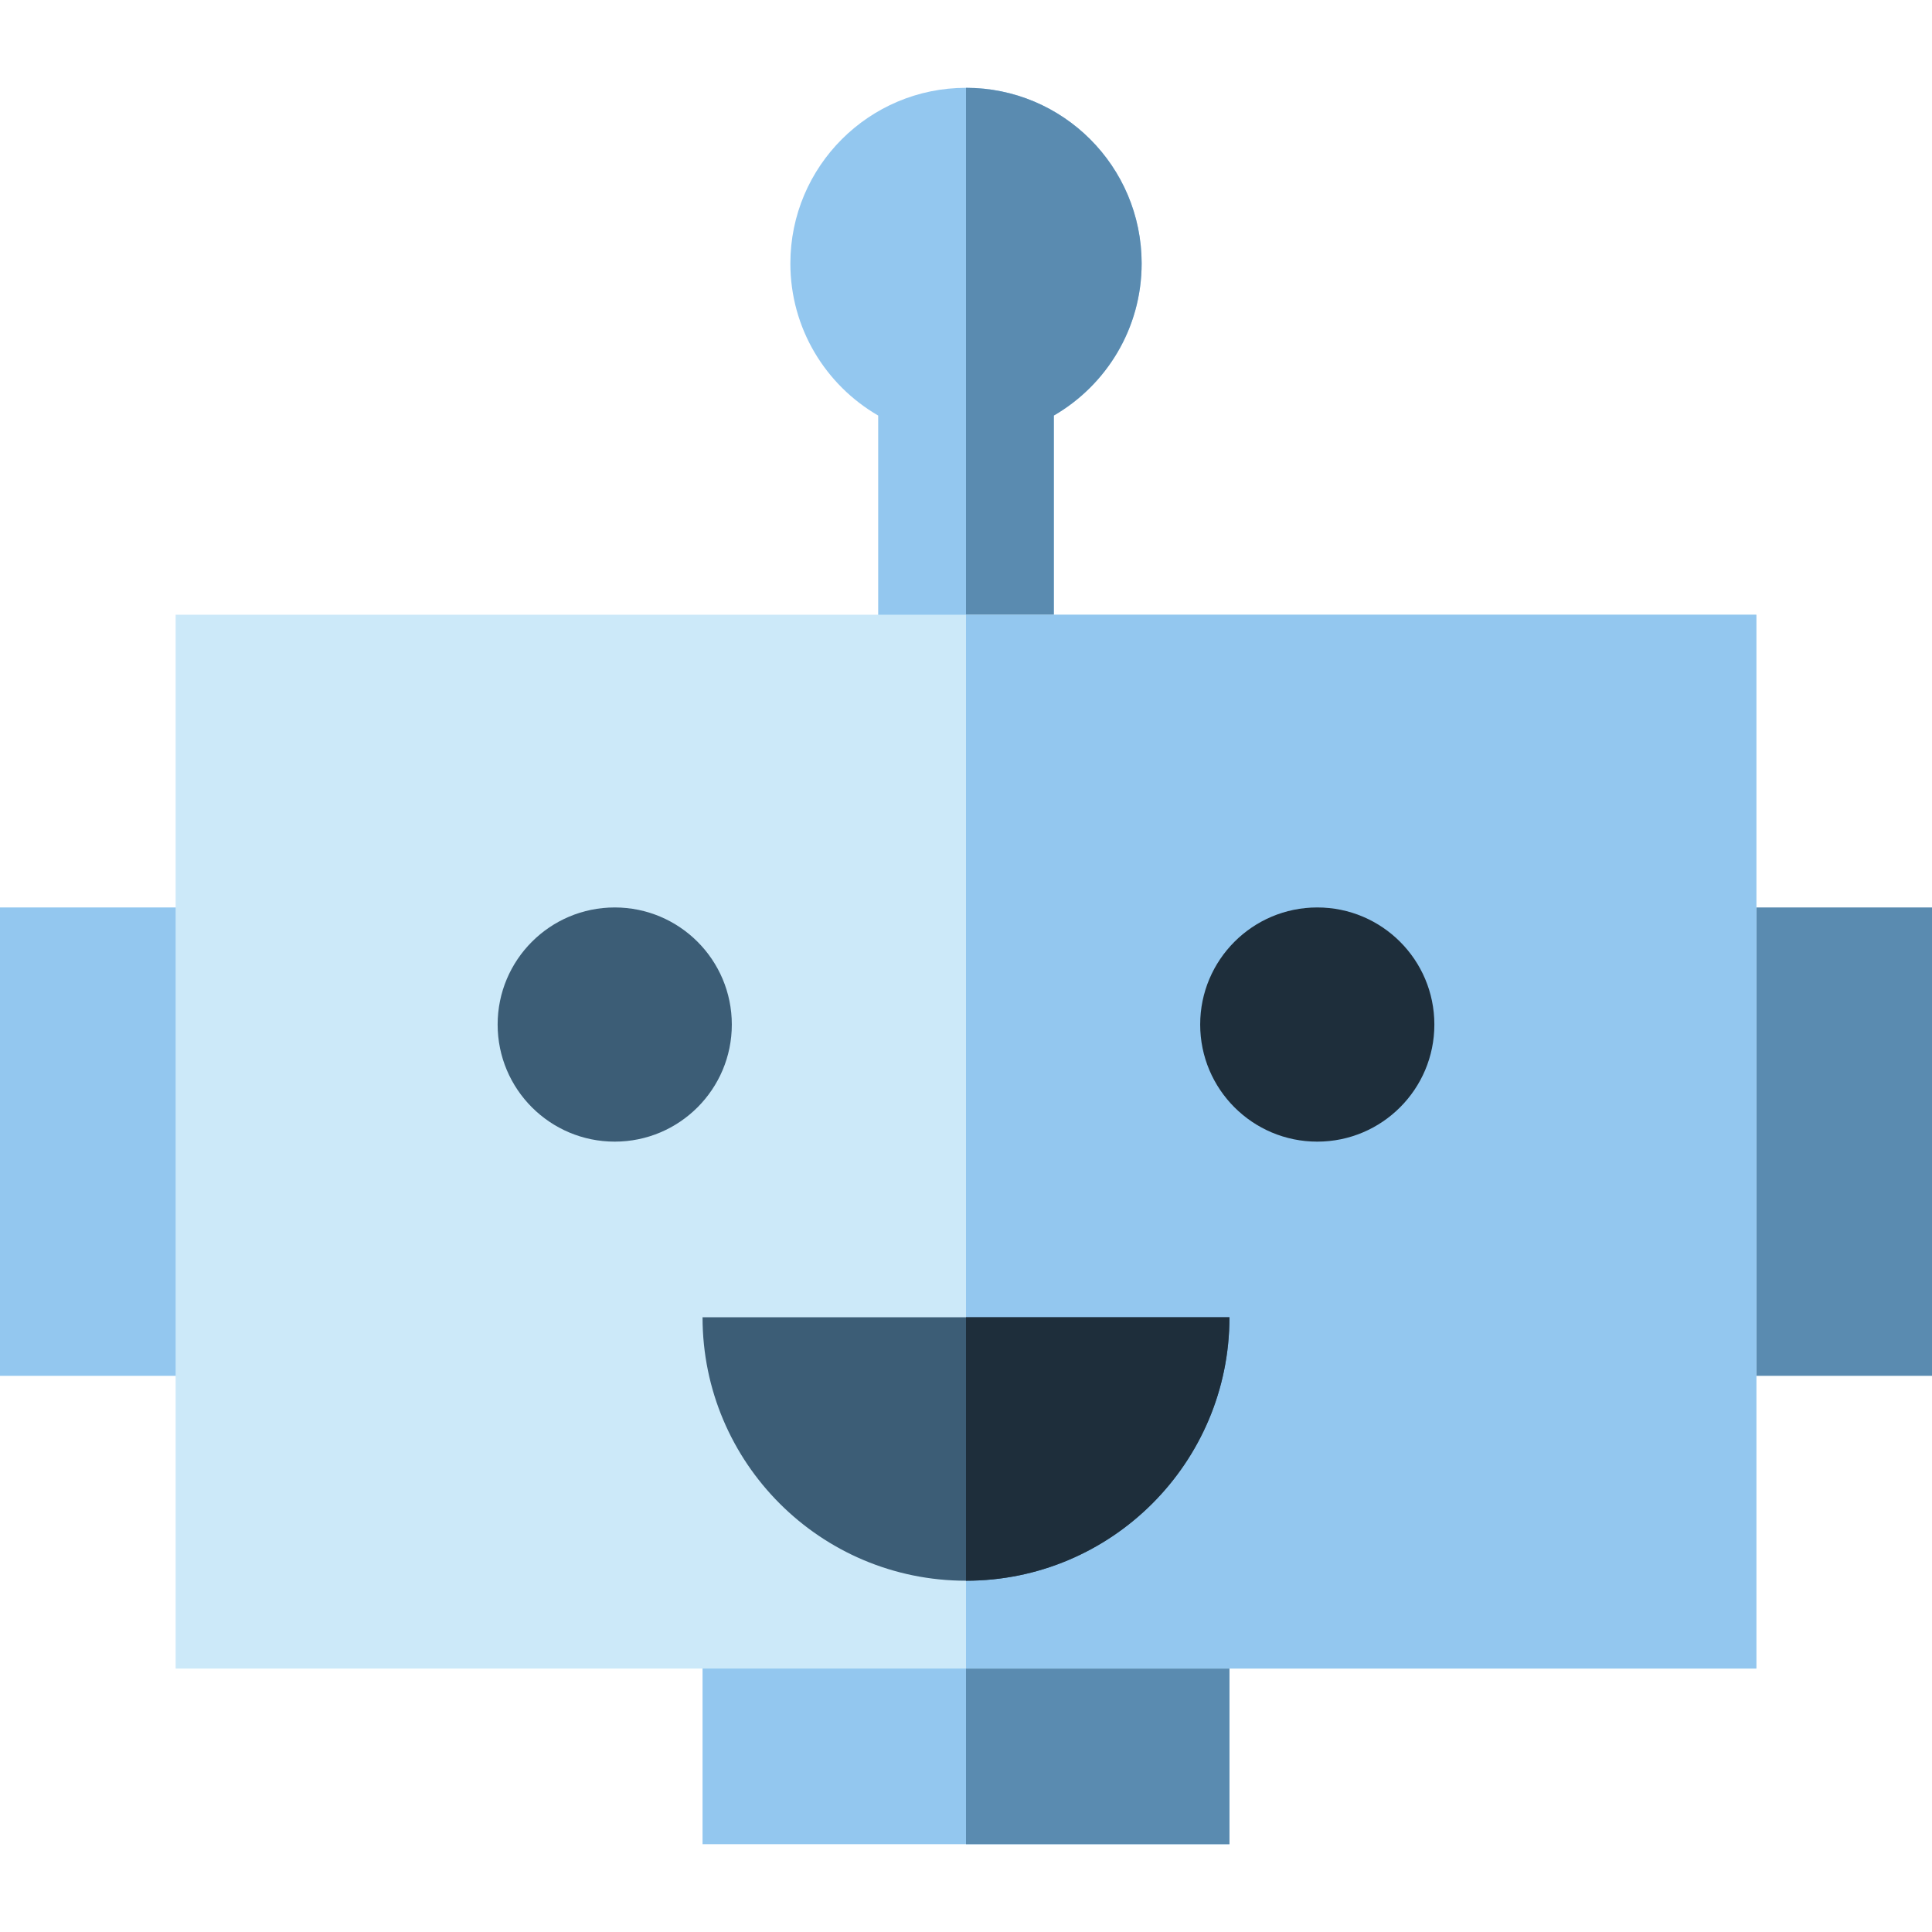
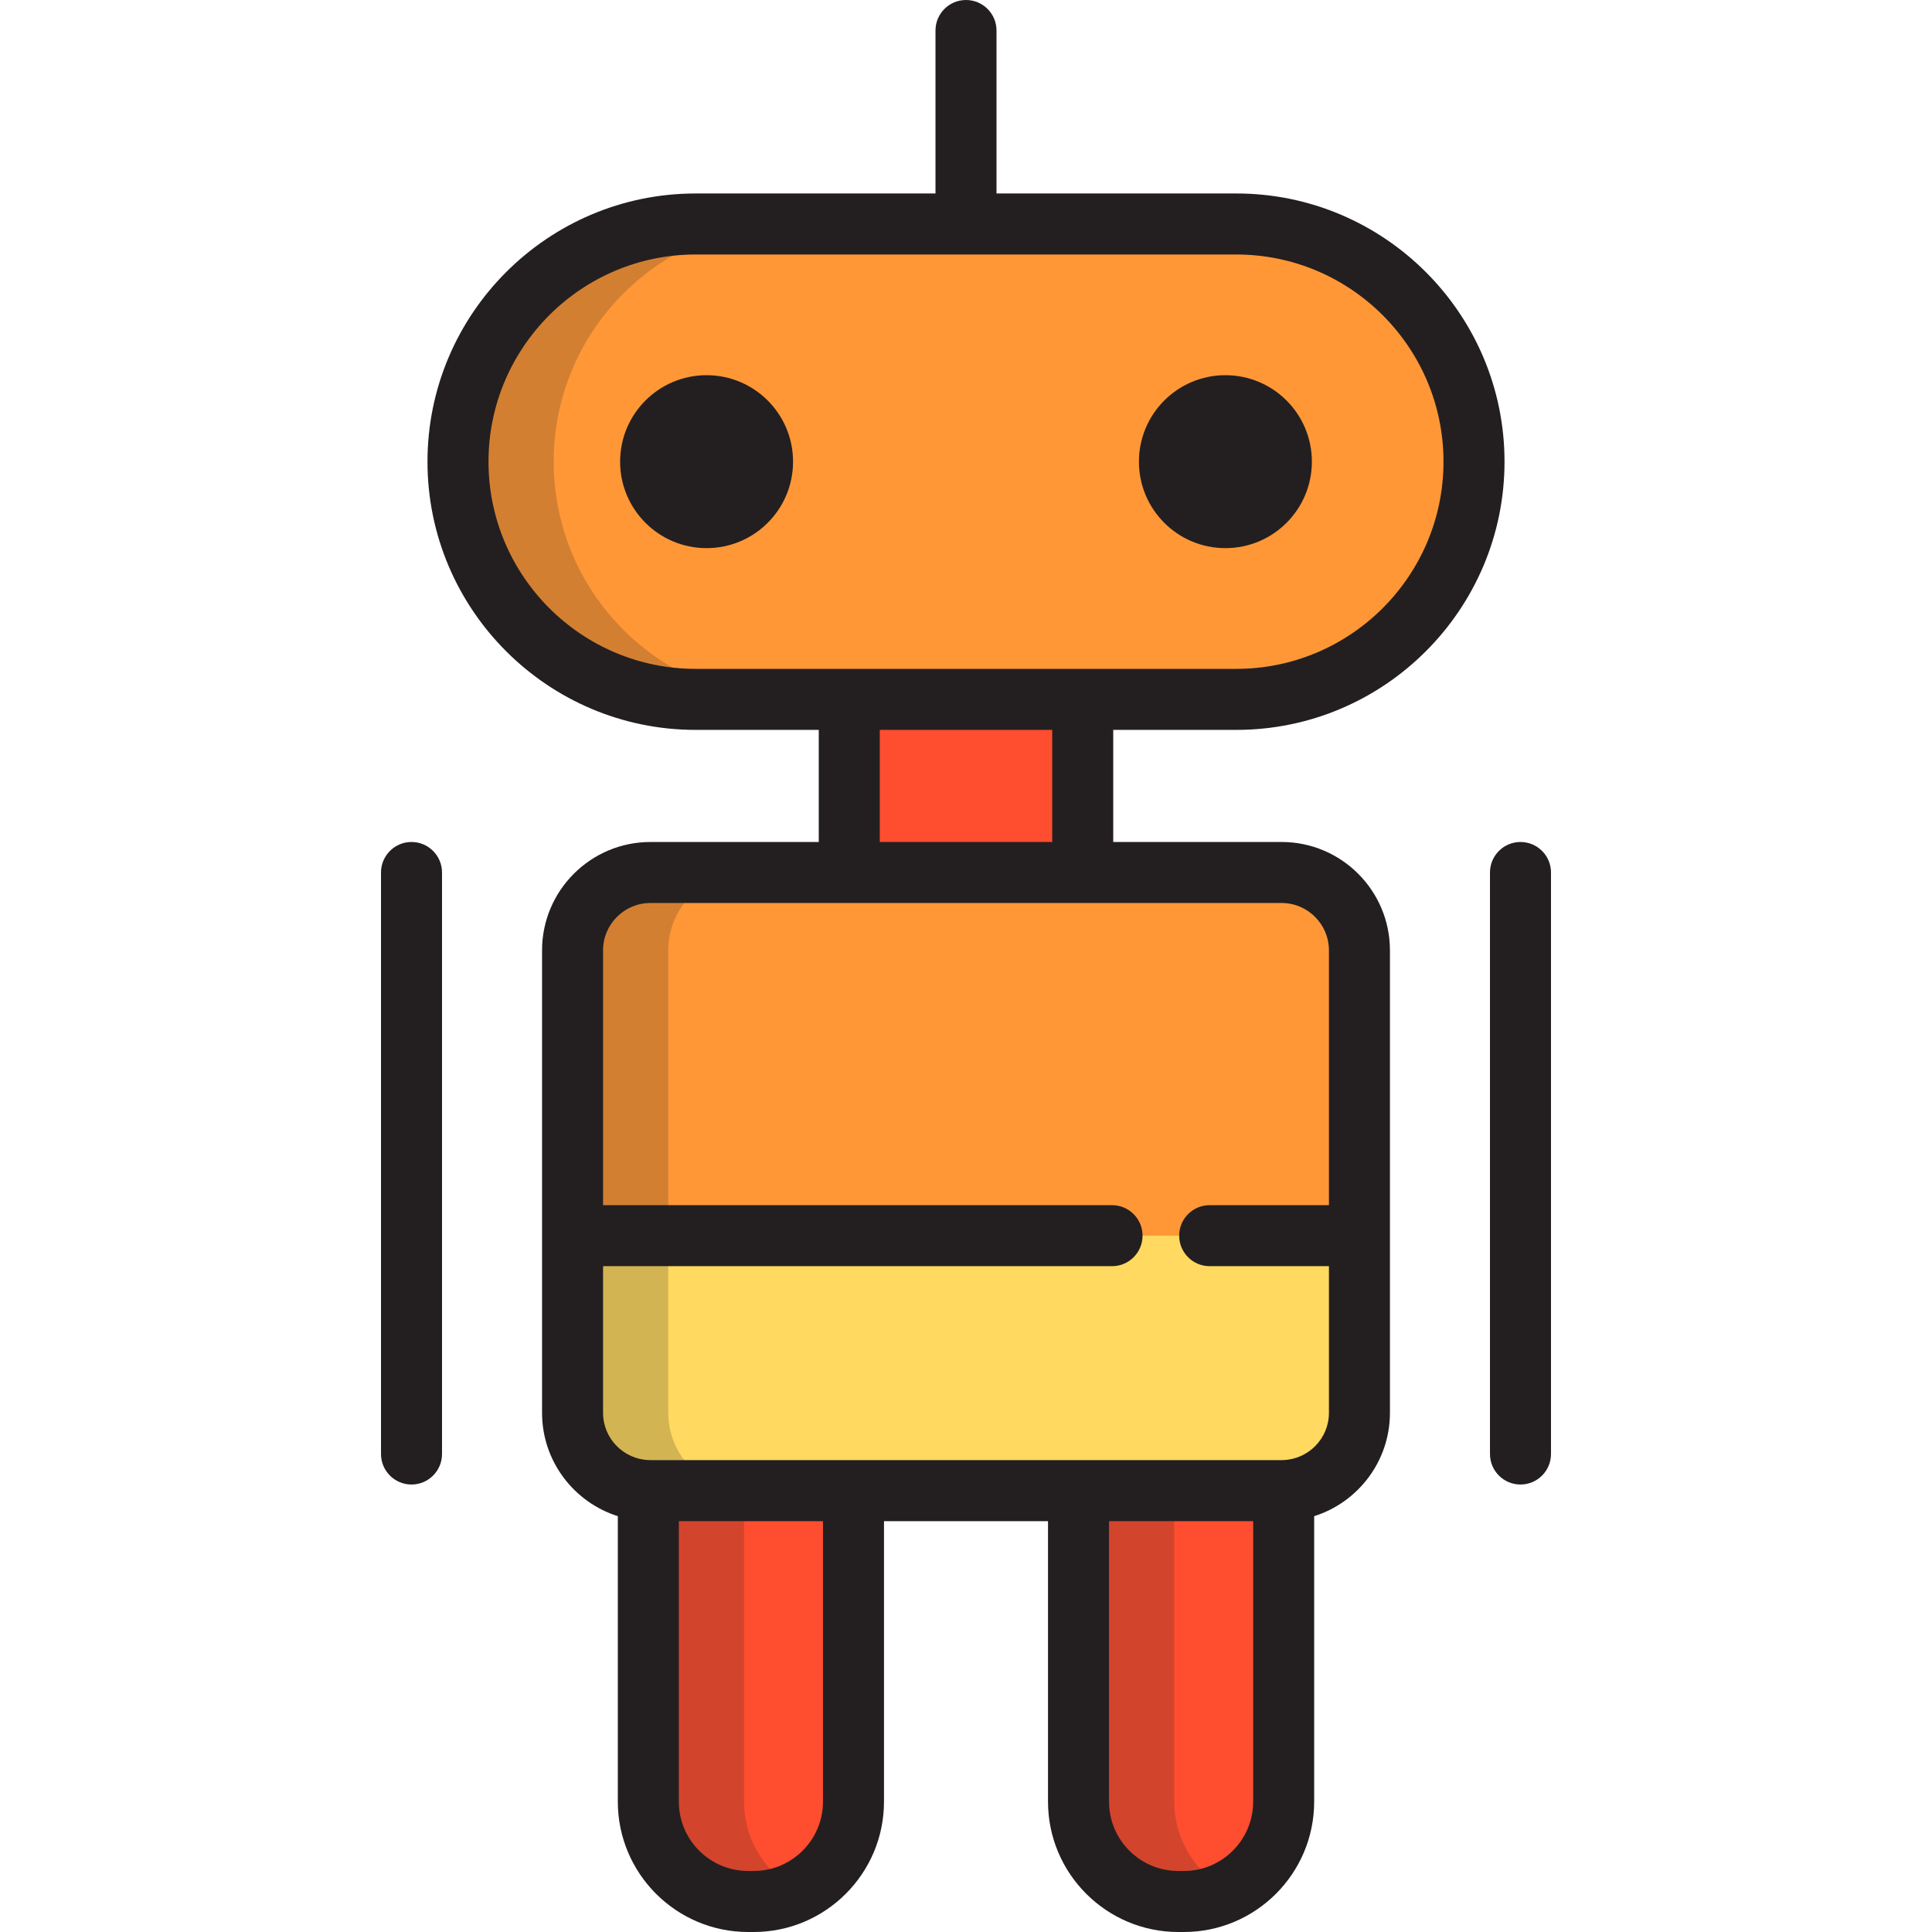
<svg xmlns="http://www.w3.org/2000/svg" version="1.1" id="Layer_1" viewBox="0 0 512 512" xml:space="preserve">
-   <path style="fill:#93C7EF;" d="M302.545,69.818c0-25.707-20.84-46.545-46.545-46.545s-46.545,20.838-46.545,46.545  c0,17.225,9.365,32.254,23.273,40.304v83.818h46.545v-83.818C293.181,102.073,302.545,87.043,302.545,69.818z" />
-   <path style="fill:#5A8BB0;" d="M256,23.273v170.667h23.273v-83.818c13.908-8.049,23.273-23.077,23.273-40.304  C302.545,44.111,281.705,23.273,256,23.273z" />
-   <rect y="240.485" style="fill:#93C7EF;" width="248.242" height="124.121" />
-   <rect x="263.758" y="240.485" style="fill:#5A8BB0;" width="248.242" height="124.121" />
-   <rect x="186.182" y="364.606" style="fill:#93C7EF;" width="139.636" height="124.121" />
-   <rect x="256" y="364.606" style="fill:#5A8BB0;" width="69.818" height="124.121" />
-   <rect x="46.545" y="162.909" style="fill:#CCE9F9;" width="418.909" height="279.273" />
-   <rect x="256" y="162.909" style="fill:#93C7EF;" width="209.455" height="279.273" />
-   <path style="fill:#3C5D76;" d="M193.939,271.515c0,17.138-13.894,31.03-31.03,31.03l0,0c-17.136,0-31.03-13.892-31.03-31.03l0,0  c0-17.138,13.894-31.03,31.03-31.03l0,0C180.046,240.485,193.939,254.377,193.939,271.515L193.939,271.515z" />
-   <path style="fill:#1E2E3B;" d="M380.121,271.515c0,17.138-13.894,31.03-31.03,31.03l0,0c-17.137,0-31.03-13.892-31.03-31.03l0,0  c0-17.138,13.894-31.03,31.03-31.03l0,0C366.227,240.485,380.121,254.377,380.121,271.515L380.121,271.515z" />
-   <path style="fill:#3C5D76;" d="M186.182,349.091c0,38.558,31.258,69.818,69.818,69.818l0,0c38.558,0,69.818-31.26,69.818-69.818  H186.182z" />
-   <path style="fill:#1E2E3B;" d="M256,349.091c0,38.558,0,46.545,0,69.818l0,0c38.558,0,69.818-31.26,69.818-69.818H256z" />
+   <path style="fill:#FF9737;" d="M339.643,231.221H172.362c-11.39,0-20.626,9.234-20.626,20.624v122.572  c0,11.389,9.234,20.624,20.626,20.624h167.281c11.388,0,20.623-9.234,20.623-20.624V251.845  C360.266,240.456,351.032,231.221,339.643,231.221z" />
+   <path style="fill:#FFD960;" d="M294.706,327.467H151.736v46.951c0,11.389,9.234,20.624,20.626,20.624h167.281  c11.388,0,20.623-9.234,20.623-20.624v-46.951h-39.688" />
+   <g>
+     <rect x="225.06" y="185.335" style="fill:#FF4D30;" width="61.868" height="45.883" />
+     <path style="fill:#FF4D30;" d="M172.362,395.042c-0.188,0-0.364-0.023-0.547-0.028v82.453c0,14.606,11.841,26.448,26.449,26.448   h1.468c14.605,0,26.448-11.842,26.448-26.448v-82.424h-53.82V395.042z" />
+     <path style="fill:#FF4D30;" d="M339.643,395.042H285.82v82.424c0,14.606,11.84,26.448,26.449,26.448h1.468   c14.605,0,26.446-11.842,26.446-26.448v-82.453C340.002,395.02,339.823,395.042,339.643,395.042z" />
+   </g>
+   <path style="fill:#FF9737;" d="M390.628,122.349c0-34.789-28.202-62.992-62.994-62.992h-143.27c-34.79,0-62.99,28.201-62.99,62.992  c0,34.788,28.199,62.993,62.99,62.993h143.27C362.426,185.342,390.628,157.138,390.628,122.349z" />
+   <g style="opacity:0.2;">
+     <path style="fill:#231F20;" d="M177.097,374.417V251.845c0-11.389,9.234-20.624,20.626-20.624h-25.361   c-11.39,0-20.626,9.234-20.626,20.624v122.572c0,11.389,9.234,20.624,20.626,20.624h25.361   C186.332,395.042,177.097,385.808,177.097,374.417z" />
+   </g>
+   <rect x="225.06" y="185.335" style="fill:#FF4D30;" width="25.361" height="45.883" />
+   <g style="opacity:0.2;">
+     <path style="fill:#231F20;" d="M197.177,477.466v-82.424h-24.815c-0.188,0-0.364-0.023-0.547-0.028v82.453   c0,14.606,11.841,26.448,26.449,26.448h1.468c4.299,0,8.357-1.033,11.946-2.854C203.076,496.696,197.177,487.773,197.177,477.466z" />
+   </g>
+   <g style="opacity:0.2;">
+     <path style="fill:#231F20;" d="M340.185,395.013c-0.183,0.005-0.362,0.028-0.542,0.028h0.542V395.013z" />
+     <path style="fill:#231F20;" d="M311.182,477.466v-82.424h-25.361v82.424c0,14.606,11.84,26.448,26.449,26.448h1.468   c4.299,0,8.356-1.033,11.945-2.854C317.08,496.696,311.182,487.773,311.182,477.466z" />
+   </g>
+   <g style="opacity:0.2;">
+     <path style="fill:#231F20;" d="M146.736,122.348c0-34.789,28.199-62.992,62.99-62.992h-25.362c-34.79,0-62.99,28.201-62.99,62.992   c0,34.789,28.199,62.993,62.99,62.993h25.361C174.935,185.339,146.736,157.136,146.736,122.348z" />
+   </g>
+   <g>
+     <path style="fill:#231F20;" d="M327.635,193.427c39.192,0,71.079-31.885,71.079-71.078c0-39.192-31.886-71.077-71.079-71.077   h-63.55V8.085c0-4.465-3.619-8.085-8.085-8.085s-8.085,3.62-8.085,8.085v43.188h-63.55c-39.191,0-71.076,31.885-71.076,71.077   s31.884,71.078,71.076,71.078h32.615v29.709h-44.618c-15.832,0-28.711,12.879-28.711,28.709v75.621v46.951   c0,12.824,8.453,23.709,20.079,27.381v75.667c0,19.042,15.492,34.534,34.535,34.534h1.468c19.042,0,34.534-15.492,34.534-34.534   v-74.339h43.467v74.339c0,19.042,15.492,34.534,34.535,34.534h1.468c19.041,0,34.532-15.492,34.532-34.534V401.8   c11.627-3.672,20.08-14.558,20.08-27.383v-46.952v-75.621c0-15.831-12.878-28.709-28.708-28.709h-44.623v-29.709H327.635z    M129.459,122.349c0-30.275,24.631-54.906,54.905-54.906h143.27c30.276,0,54.908,24.631,54.908,54.906   s-24.632,54.907-54.908,54.907h-40.649c-0.017,0-0.033-0.002-0.051-0.002h-61.871c-0.017,0-0.033,0.002-0.051,0.002h-40.648   C154.09,177.256,129.459,152.625,129.459,122.349z M218.097,477.466c0,10.126-8.238,18.363-18.363,18.363h-1.468   c-10.127,0-18.364-8.238-18.364-18.363v-74.339h38.197v74.339H218.097z M332.1,477.466c0,10.126-8.237,18.363-18.361,18.363h-1.468   c-10.127,0-18.364-8.238-18.364-18.363v-74.339h38.195v74.339H332.1z M352.18,251.845v67.535h-31.601   c-4.466,0-8.085,3.62-8.085,8.085s3.619,8.085,8.085,8.085h31.601v38.866c0,6.77-5.396,12.29-12.112,12.517   c-0.046,0-0.092-0.004-0.138-0.002c-0.152,0.004-0.302,0.013-0.472,0.024H285.82h-59.638h-53.641   c-0.157-0.011-0.313-0.019-0.471-0.024c-0.045-0.001-0.089,0.003-0.135,0.002c-6.717-0.226-12.116-5.747-12.116-12.517v-38.866   h134.884c4.466,0,8.085-3.62,8.085-8.085s-3.619-8.085-8.085-8.085H159.821v-67.535c0-6.914,5.626-12.539,12.541-12.539h52.703   h61.871h52.708C346.556,239.307,352.18,244.932,352.18,251.845z M278.85,223.136H233.15v-29.709h45.701V223.136z" />
+     <circle style="fill:#231F20;" cx="187.253" cy="122.346" r="22.916" />
+     <circle style="fill:#231F20;" cx="324.745" cy="122.346" r="22.916" />
+     <path style="fill:#231F20;" d="M402.945,223.136c-4.466,0-8.085,3.62-8.085,8.085v154.107c0,4.465,3.619,8.085,8.085,8.085   c4.466,0,8.085-3.62,8.085-8.085V231.221C411.03,226.756,407.41,223.136,402.945,223.136z" />
+     <path style="fill:#231F20;" d="M109.055,223.136c-4.466,0-8.085,3.62-8.085,8.085v154.107c0,4.465,3.619,8.085,8.085,8.085   c4.466,0,8.085-3.62,8.085-8.085V231.221C117.14,226.756,113.52,223.136,109.055,223.136z" />
+   </g>
</svg>
